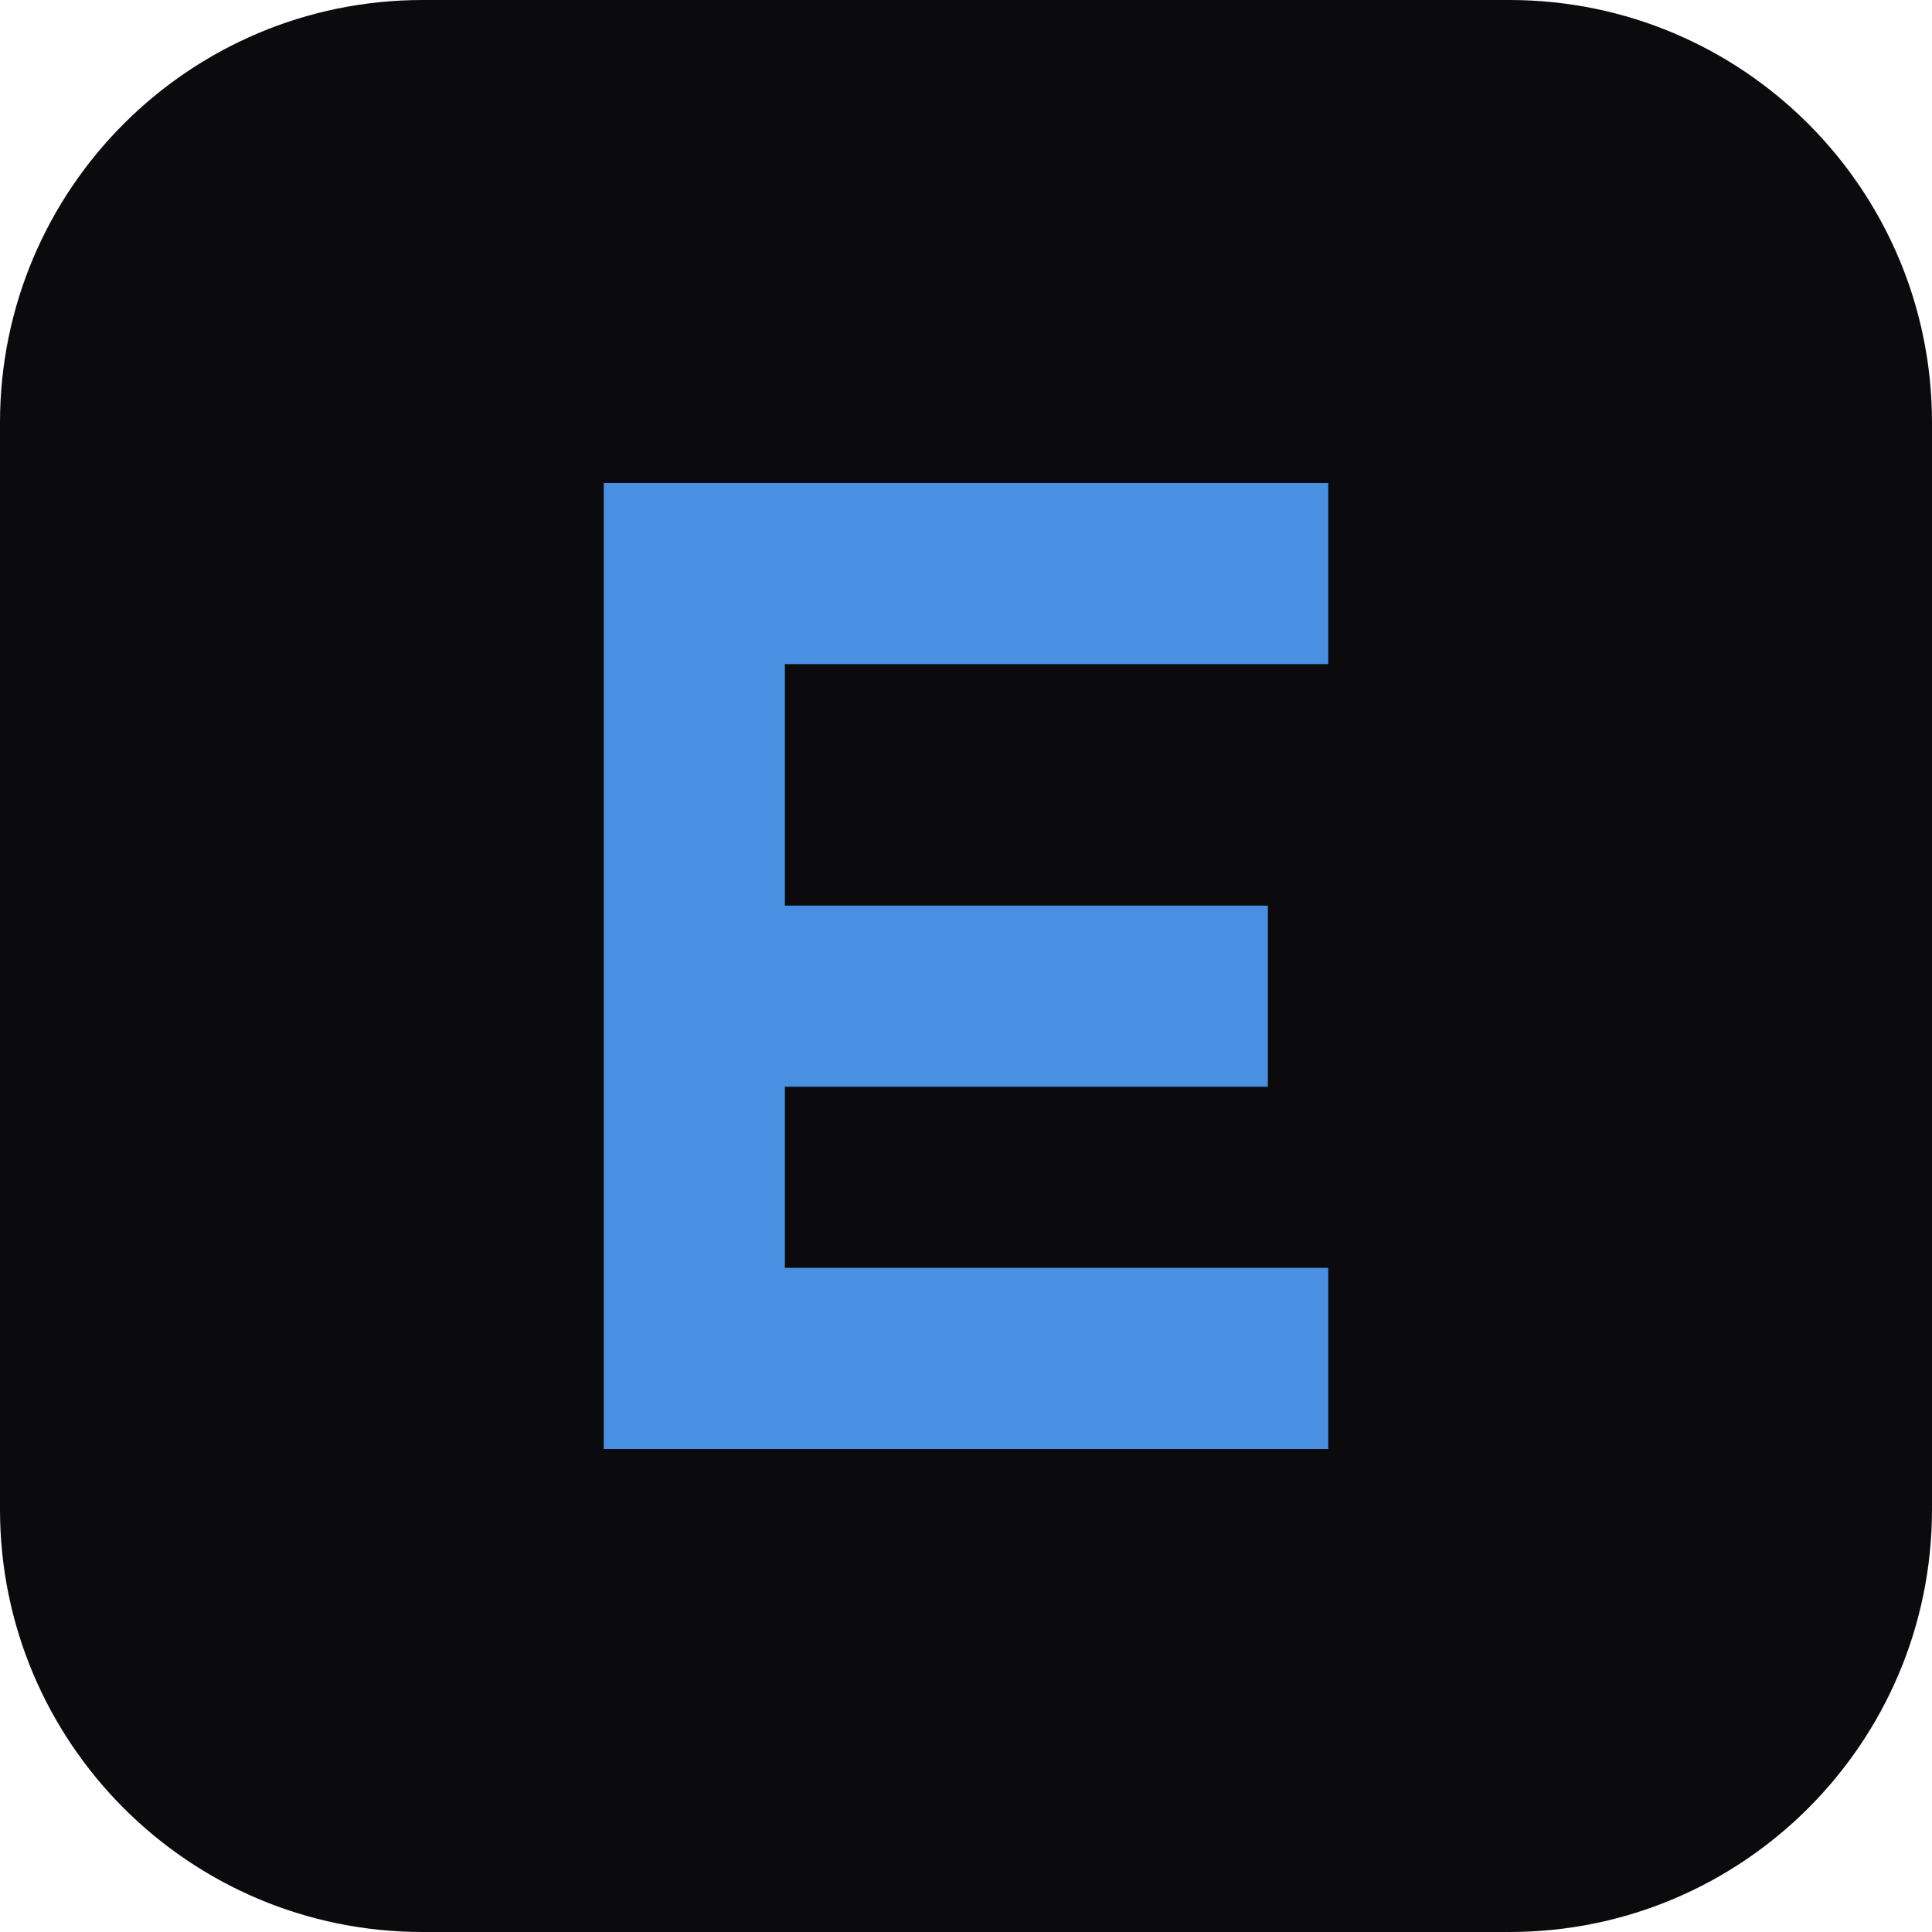
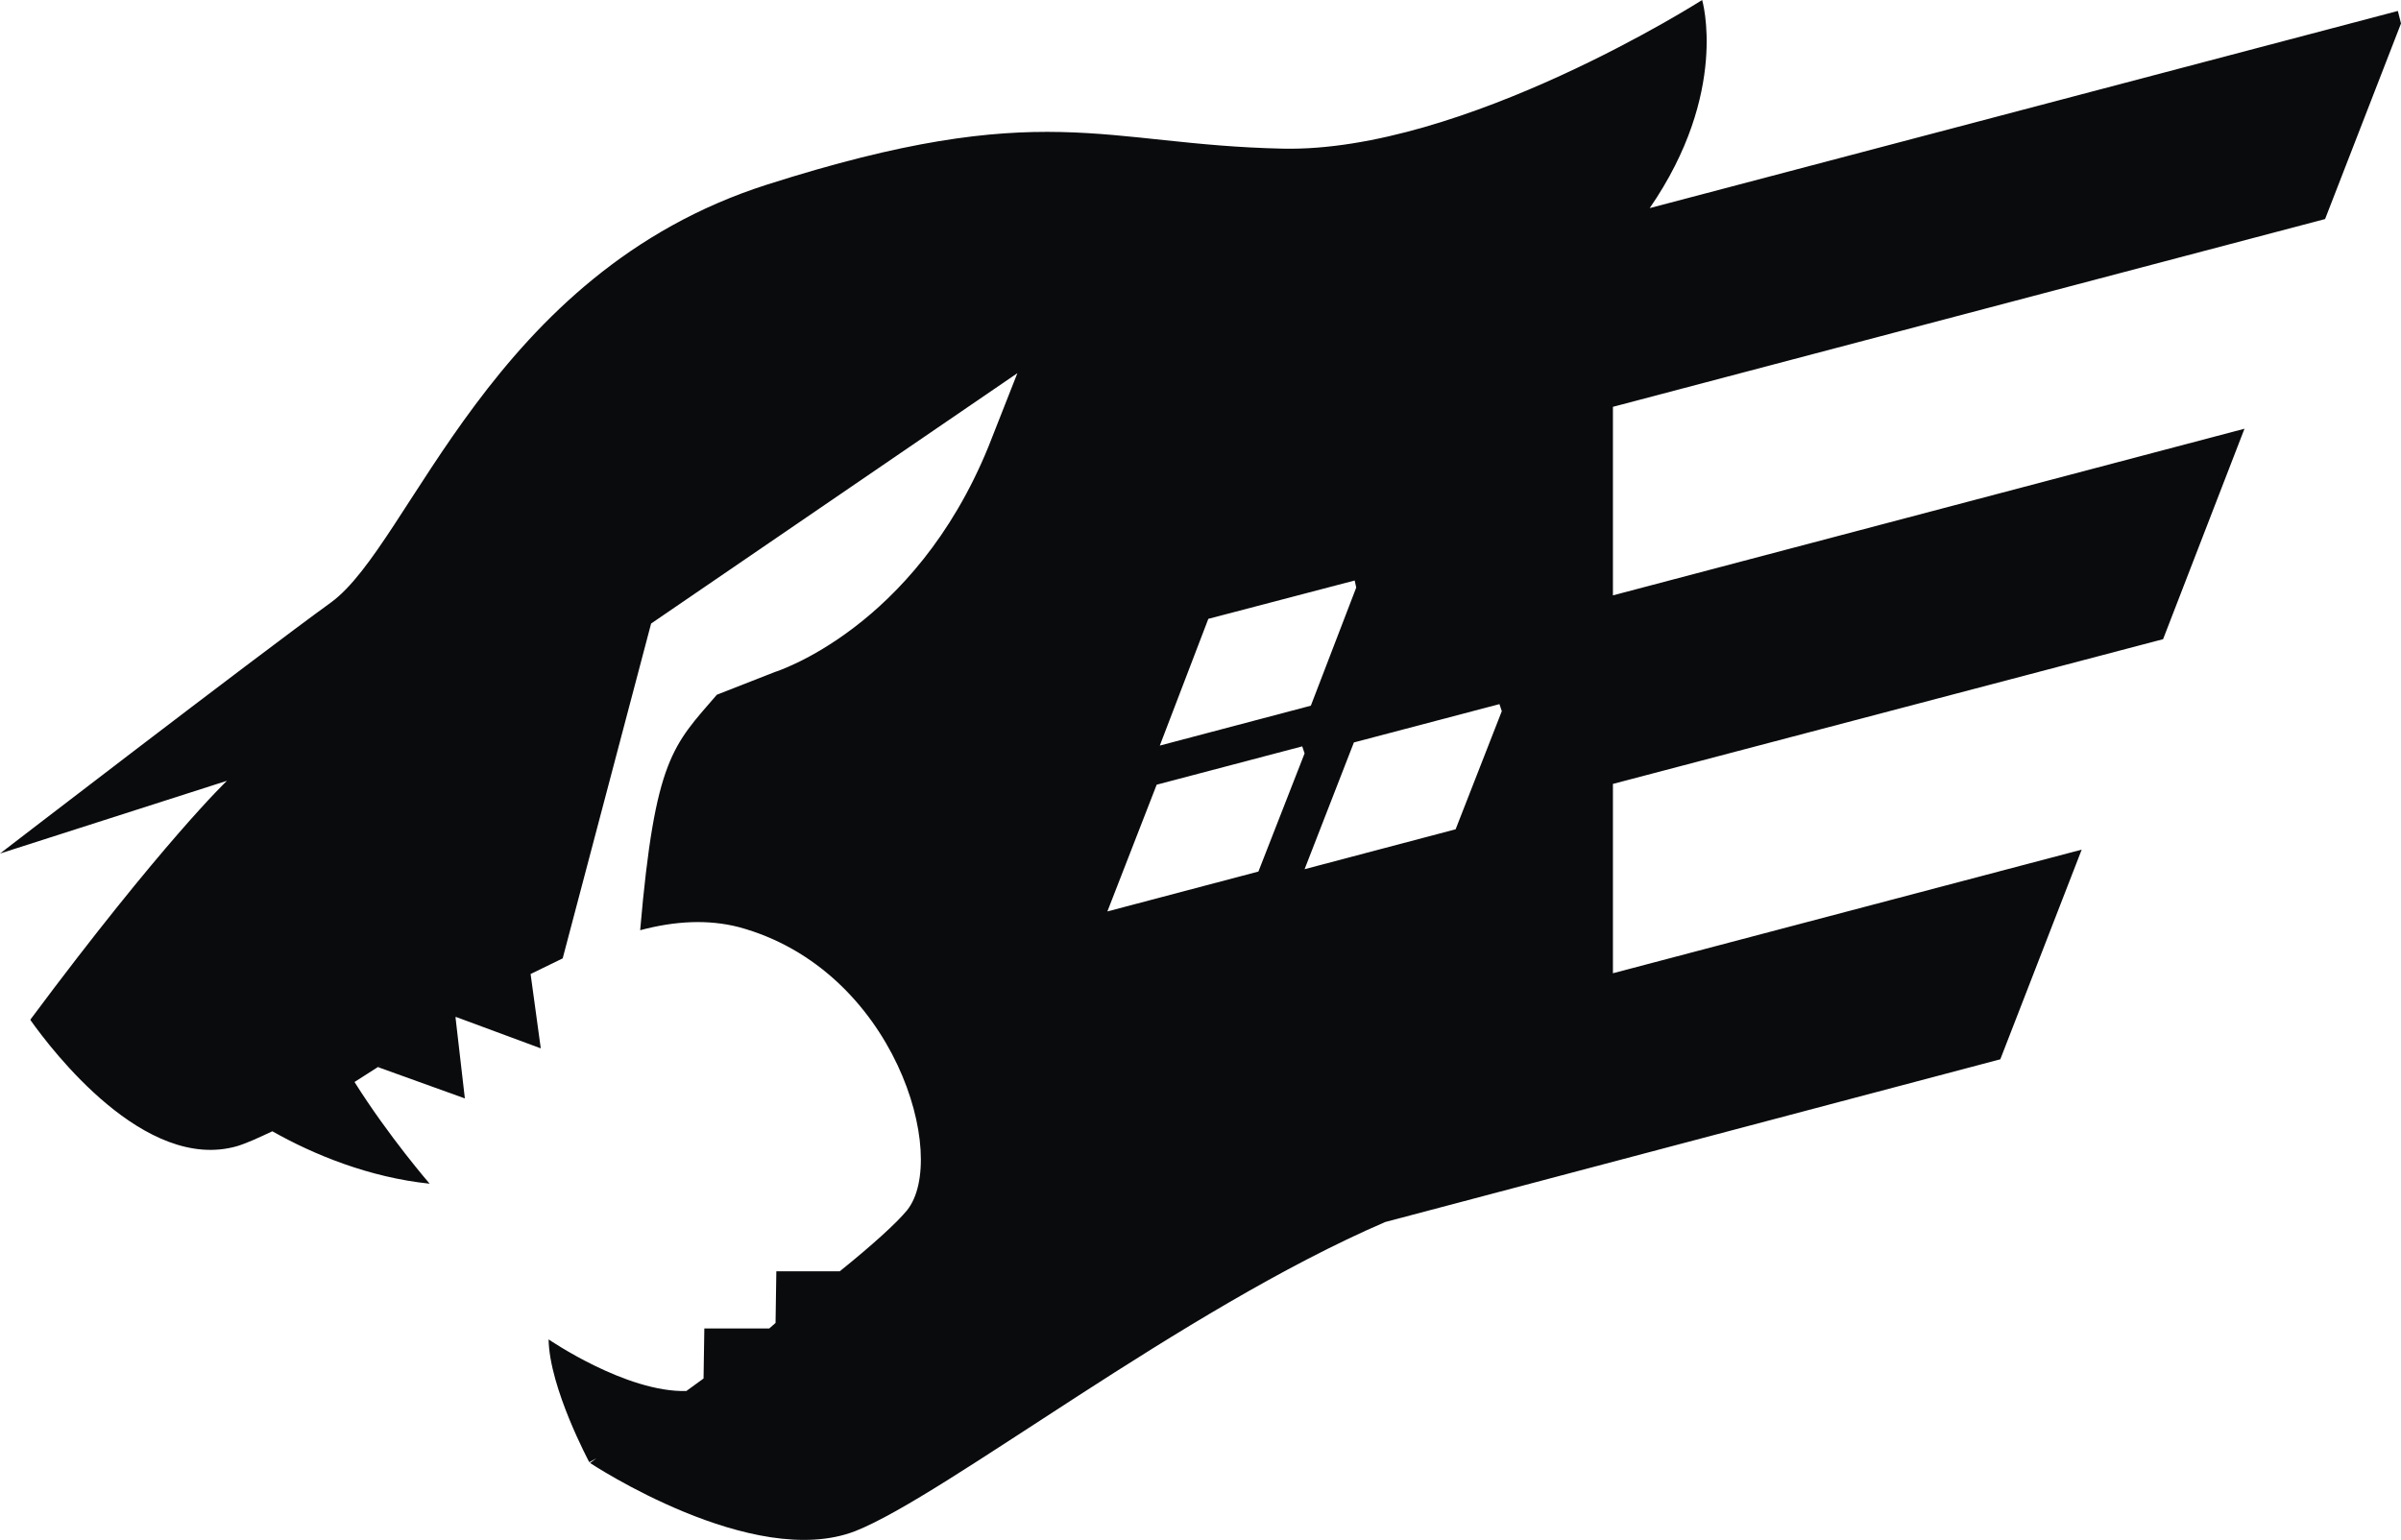
- <svg xmlns="http://www.w3.org/2000/svg" viewBox="0 0 64 64" width="64" height="64">
-   <rect width="64" height="64" rx="14" fill="#0b0b0d" />
-   <path d="M20 16h24v6H26v8h16v6H26v6h18v6H20z" fill="#4a90e2" />
+ <svg xmlns="http://www.w3.org/2000/svg" viewBox="3632 52 3068 1968" fill="#0a0b0d">
+   <path d="m6603 332 97-250-4-16-956 252c102-148 67-266 67-266s-305 195-536 190-305-67-659 46-454 459-557 534c-102 74-423 321-423 321l290-93s-82 78-251 305v1c27 38 146 195 264 161 13-4 28-11 45-19 53 30 124 59 201 67 0 0-52-60-96-130l36-23-6 4 111 40-12-104h1l108 40-13-95 41-20 113-428 468-320-37 94c-95 233-273 288-273 288l-74 29c-56 65-79 81-98 301 45-12 87-14 126-4 200 54 269 295 215 362-13 16-45 45-86 78h-81l-1 66-8 7h-83l-1 64-22 16c-77 2-176-66-176-66 1 62 52 157 52 157l9-5-8 6s208 138 339 87c116-46 417-283 677-395l786-208 104-268-599 158v-242l703-185 104-269-807 213V572ZM5176 843l187-49 2 9-58 151-193 51zm64 323-193 51 63-162 186-49 3 9zm252-54-193 51 63-162 186-49 3 9z" />
</svg>
